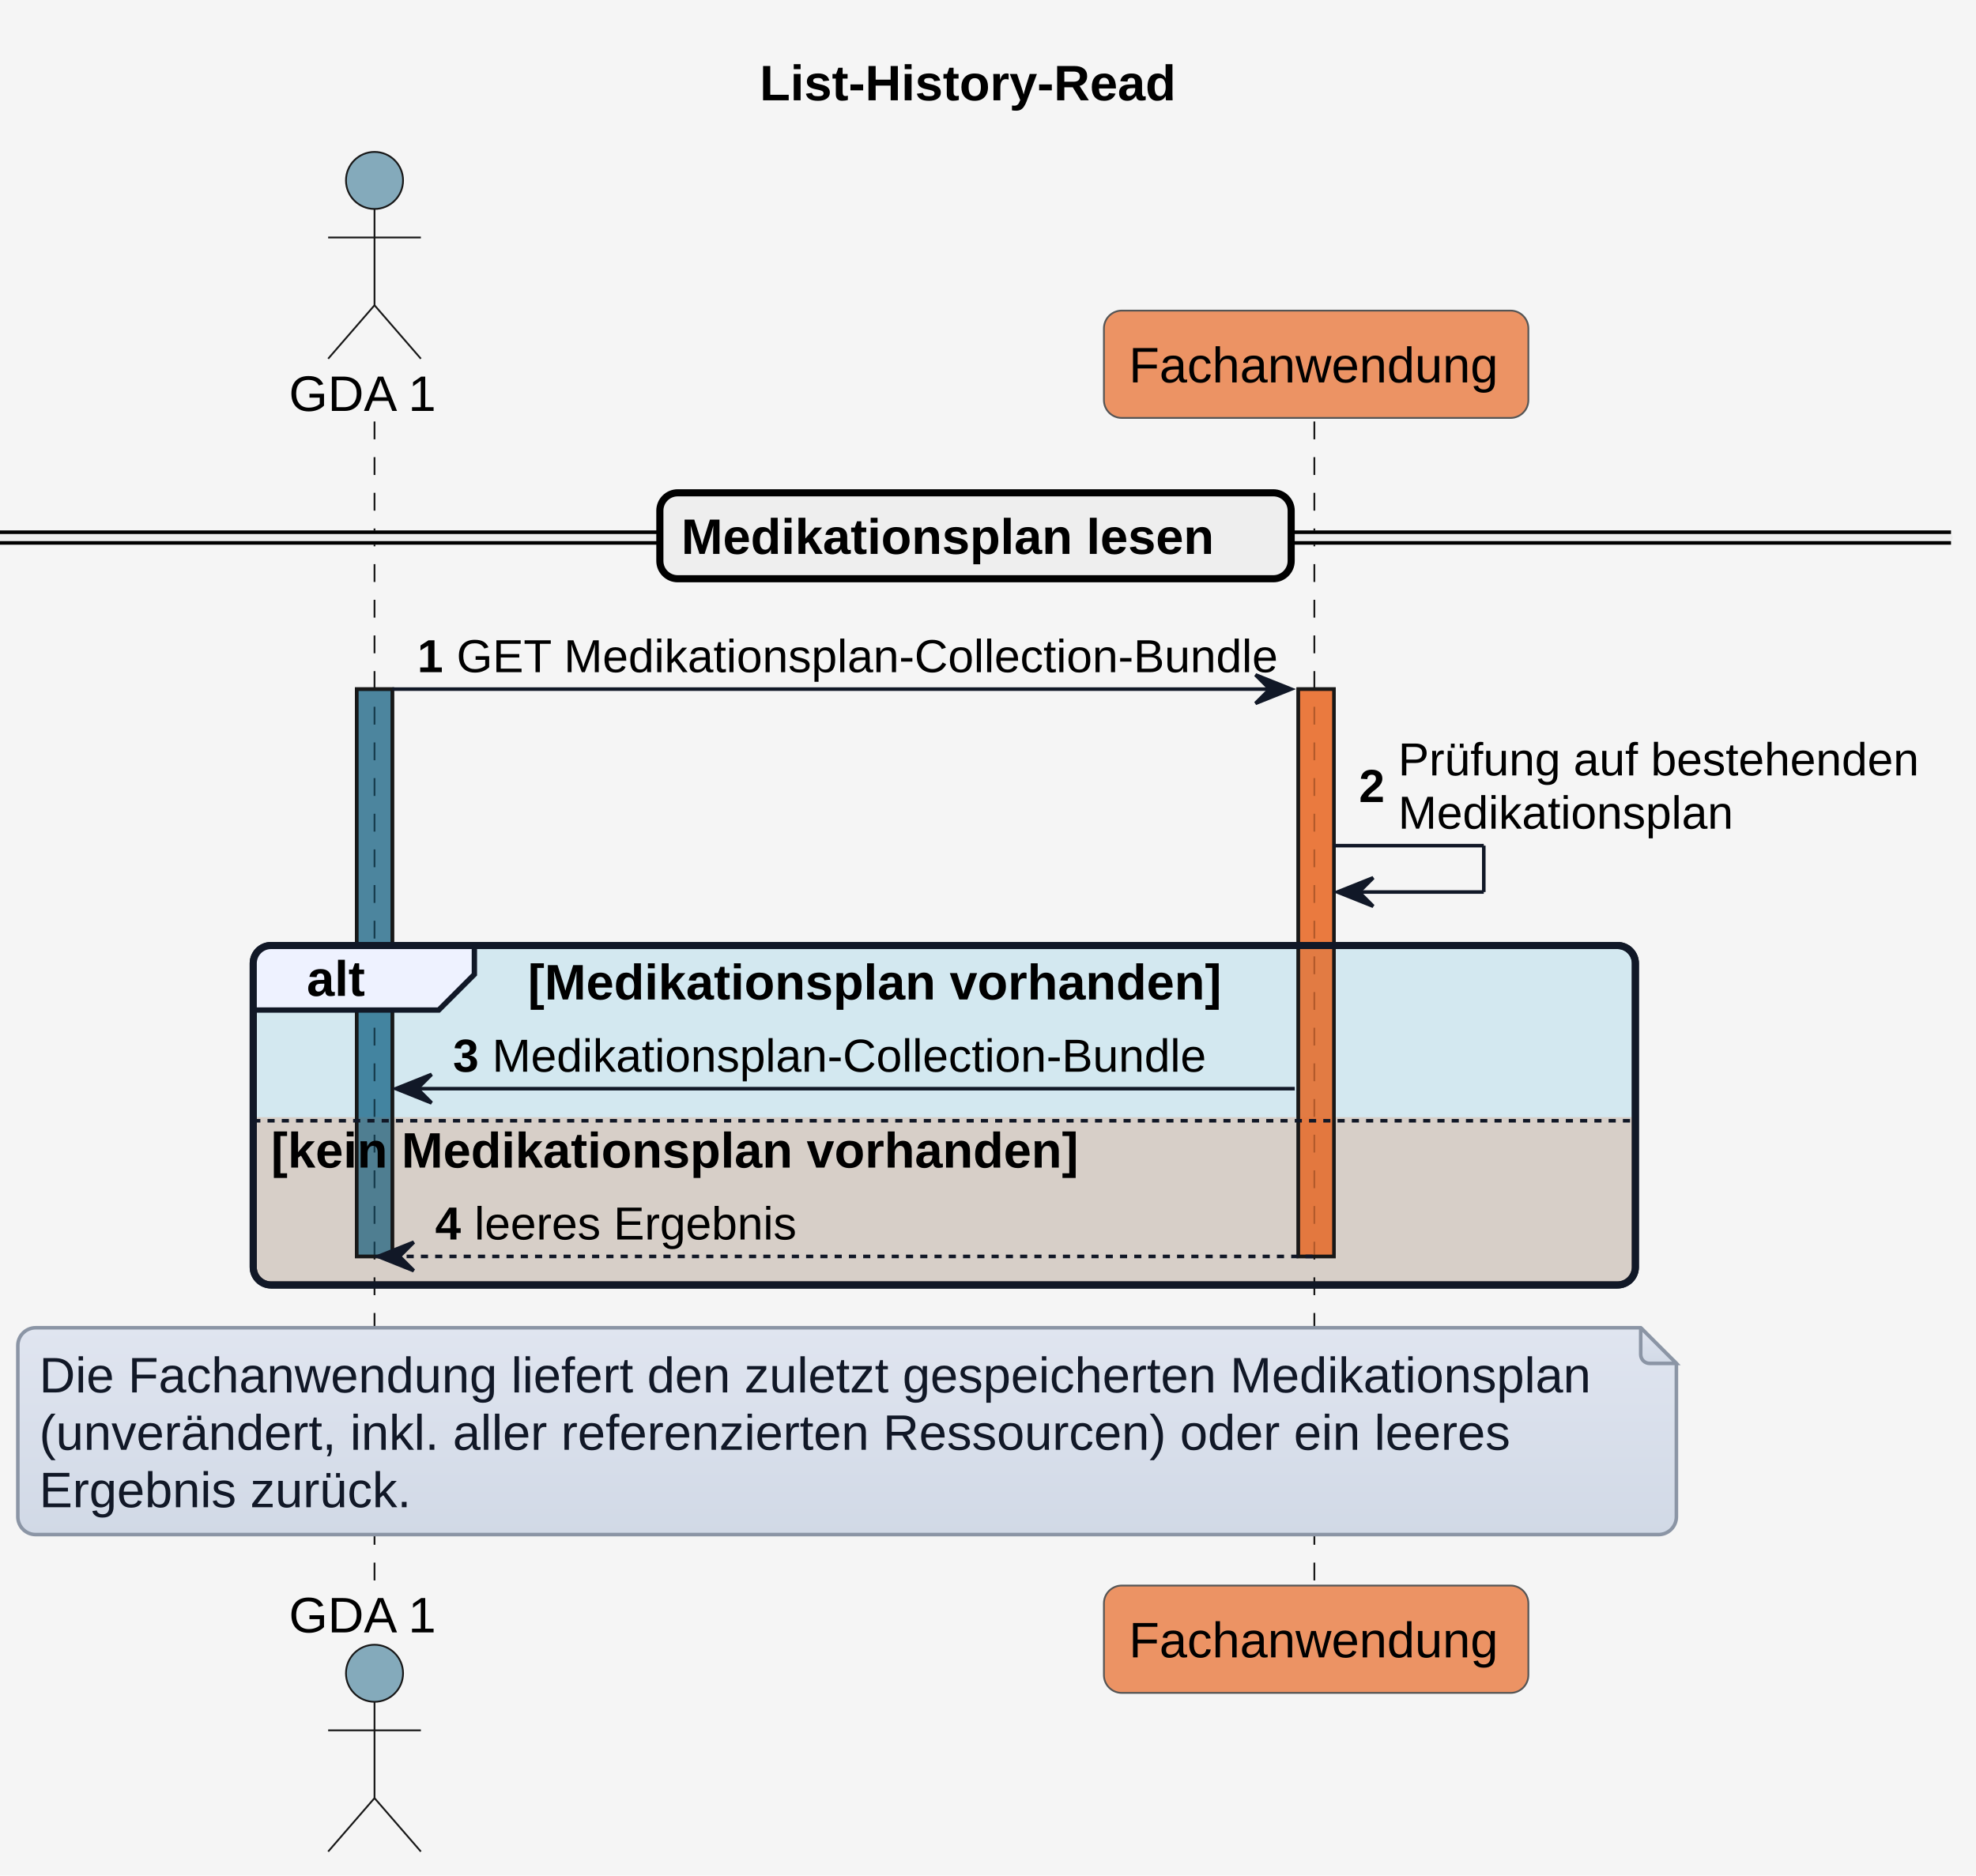
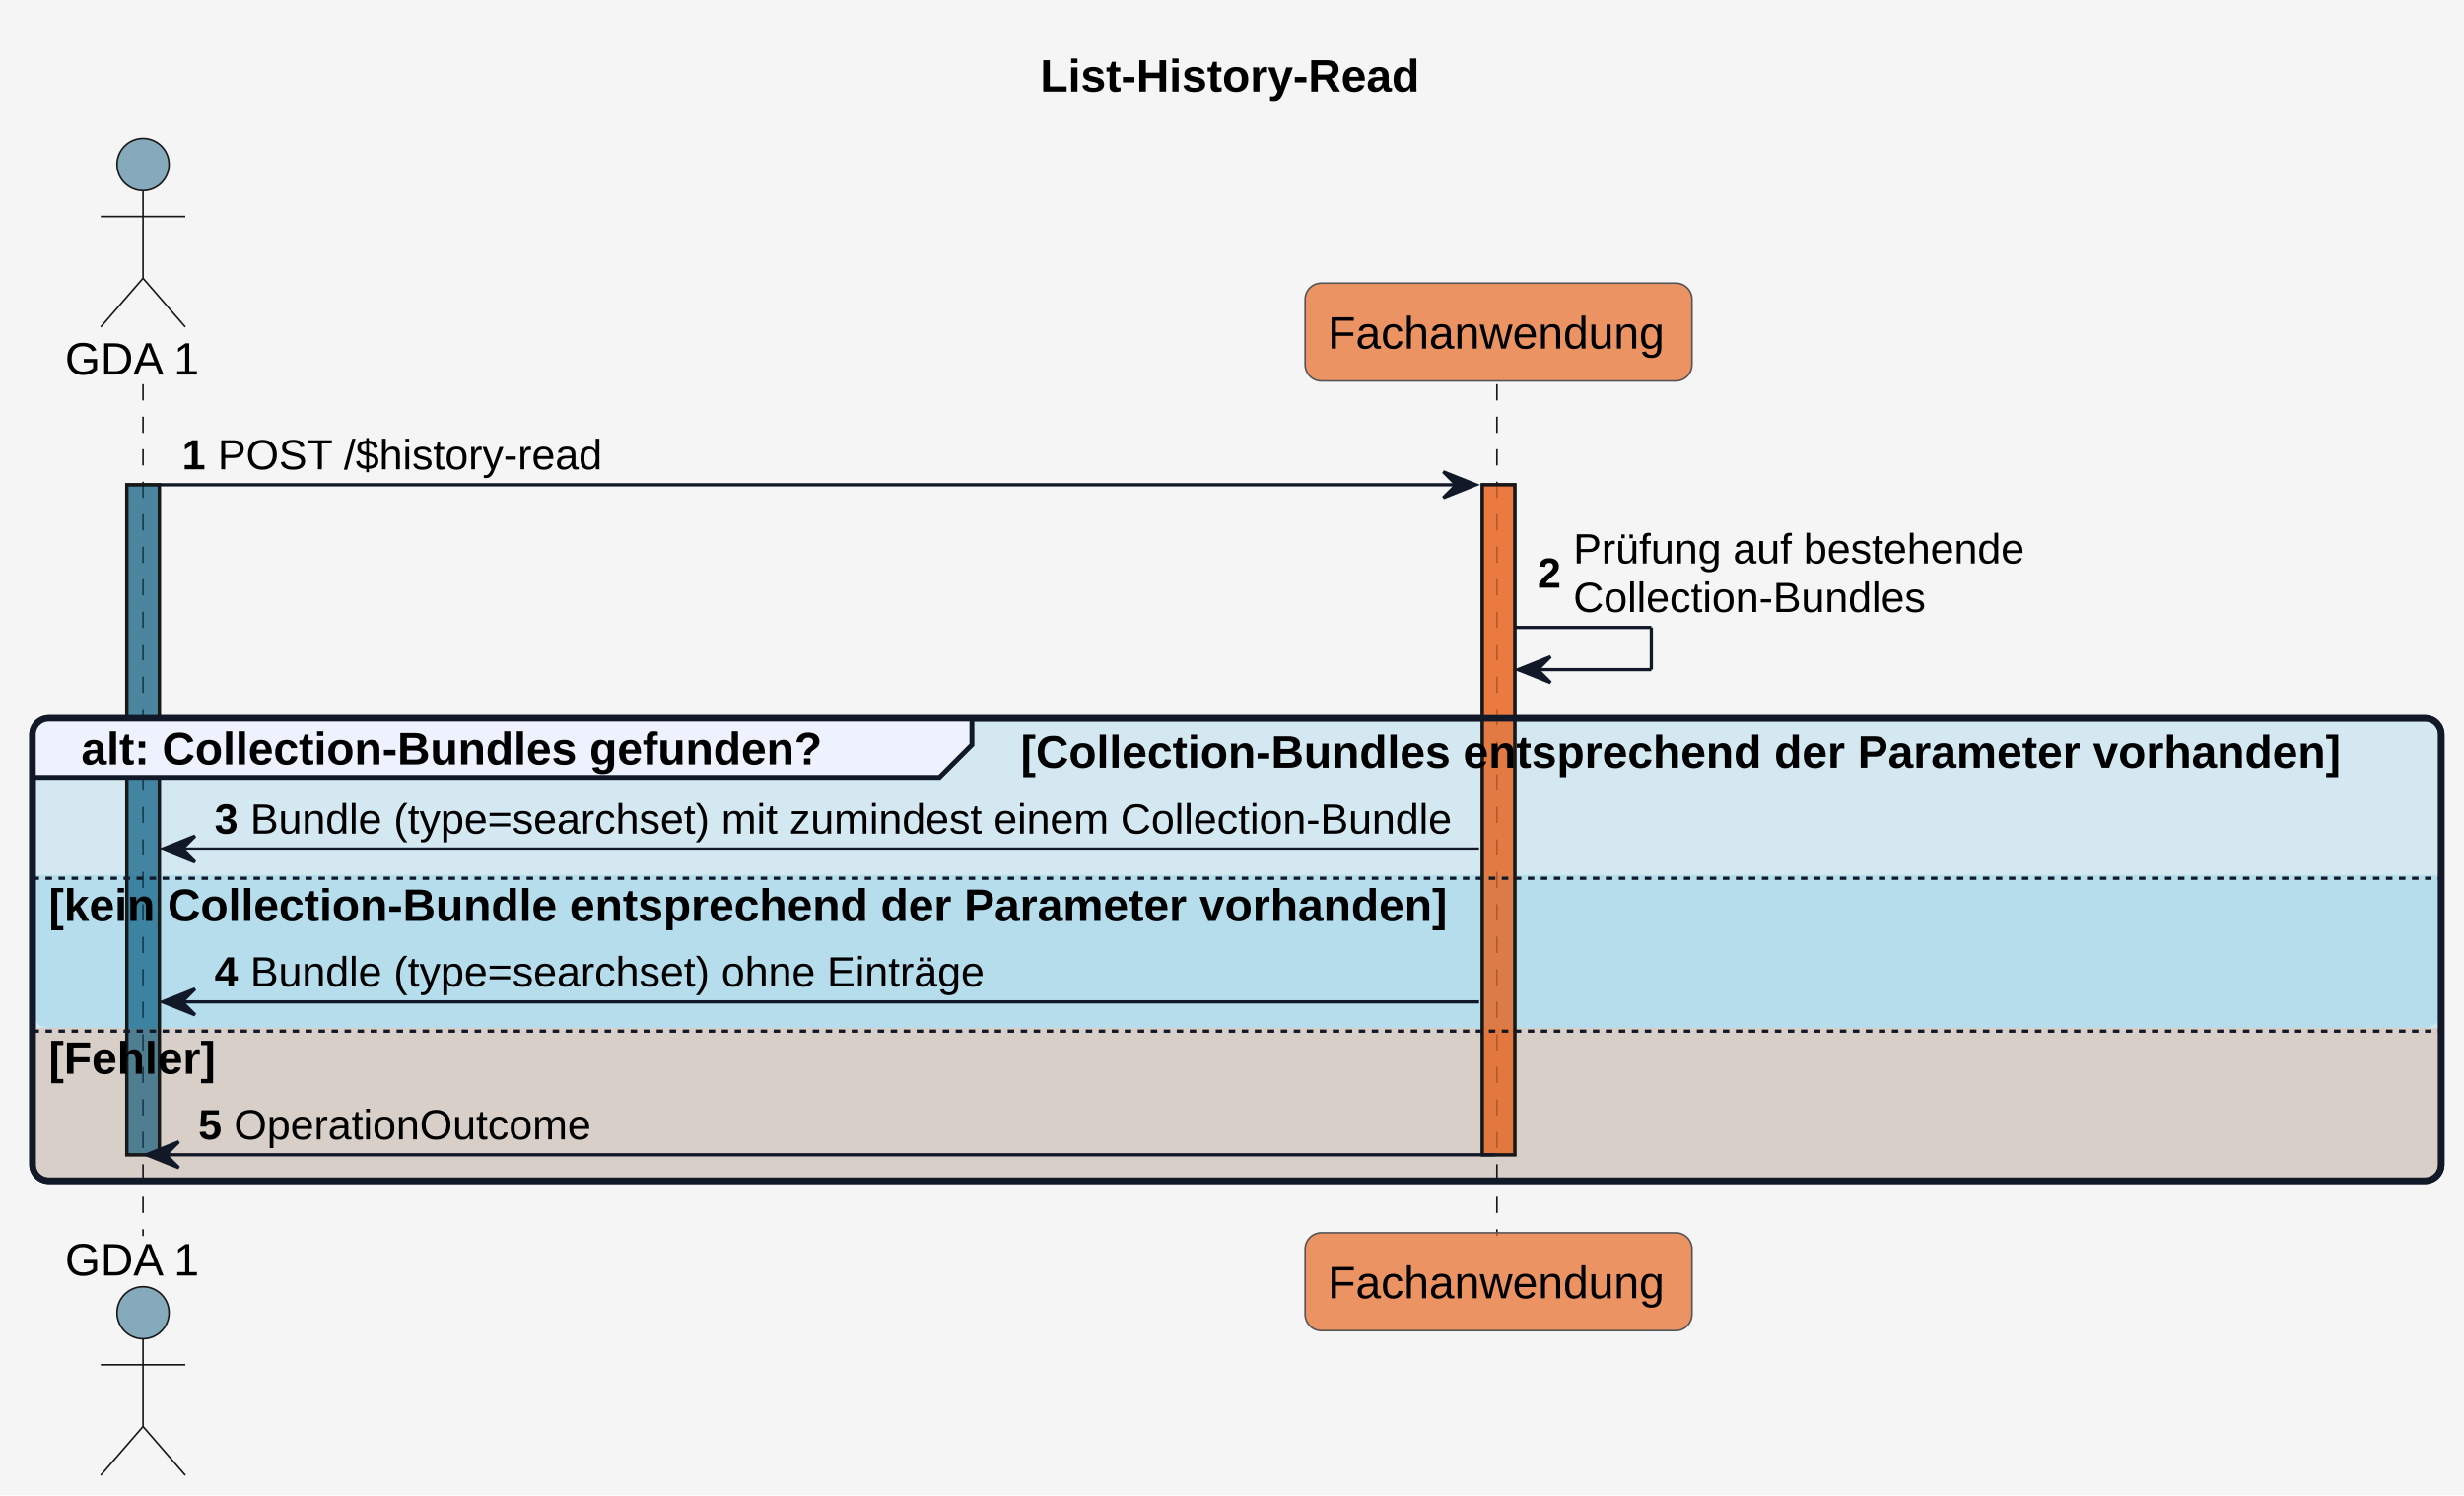
- <svg xmlns="http://www.w3.org/2000/svg" contentStyleType="text/css" height="526px" preserveAspectRatio="none" style="width:554px;height:526px;background:#F5F5F5;" version="1.1" viewBox="0 0 554 526" width="554px" zoomAndPan="magnify">
-   <defs>
-     <linearGradient id="gez2mbaarxoqh0" x1="50%" x2="50%" y1="0%" y2="100%">
-       <stop offset="0%" stop-color="#E0E5F0" />
-       <stop offset="100%" stop-color="#D1D9E6" />
-     </linearGradient>
-   </defs>
+ <svg xmlns="http://www.w3.org/2000/svg" contentStyleType="text/css" height="460px" preserveAspectRatio="none" style="width:758px;height:460px;background:#F5F5F5;" version="1.1" viewBox="0 0 758 460" width="758px" zoomAndPan="magnify">
+   <defs />
  <g>
-     <rect fill="#F5F5F5" height="526" style="stroke:none;stroke-width:1.0;" width="554" x="0" y="0" />
-     <text fill="#000000" font-family="Arial" font-size="14" font-weight="bold" lengthAdjust="spacing" textLength="120" x="213" y="28.132">List-History-Read</text>
-     <rect fill="#156082" fill-opacity="0.502" height="159.091" style="stroke:#181818;stroke-width:1.0;" width="10" x="100" y="193.245" />
-     <rect fill="#E97232" fill-opacity="0.741" height="159.091" style="stroke:#181818;stroke-width:1.0;" width="10" x="364" y="193.245" />
-     <rect fill="#0F9ED5" fill-opacity="0.145" height="95.193" rx="5" ry="5" style="stroke:#111827;stroke-width:2.0;" width="387.5" x="71" y="265.142" />
-     <path d="M71,313.288 L458.5,313.288 L458.5,355.335 A5,5 0 0 1 453.5,360.335 L76,360.335 A5,5 0 0 1 71,355.335 L71,313.288 " fill="#E97132" fill-opacity="0.208" style="stroke:none;stroke-width:1.0;" />
-     <line style="stroke:#181818;stroke-width:0.5;stroke-dasharray:5.0,5.0;" x1="105" x2="105" y1="118.197" y2="445.631" />
-     <line style="stroke:#181818;stroke-width:0.5;stroke-dasharray:5.0,5.0;" x1="368.5" x2="368.5" y1="118.197" y2="445.631" />
-     <text fill="#000000" font-family="Arial" font-size="14" lengthAdjust="spacing" textLength="42" x="81" y="115.231">GDA 1</text>
-     <ellipse cx="105" cy="50.599" fill="#156082" fill-opacity="0.502" rx="8" ry="8" style="stroke:#181818;stroke-width:0.5;" />
-     <path d="M105,58.599 L105,85.599 M92,66.599 L118,66.599 M105,85.599 L92,100.599 M105,85.599 L118,100.599 " fill="none" style="stroke:#181818;stroke-width:0.5;" />
-     <text fill="#000000" font-family="Arial" font-size="14" lengthAdjust="spacing" textLength="42" x="81" y="457.763">GDA 1</text>
-     <ellipse cx="105" cy="469.23" fill="#156082" fill-opacity="0.502" rx="8" ry="8" style="stroke:#181818;stroke-width:0.5;" />
-     <path d="M105,477.23 L105,504.23 M92,485.23 L118,485.23 M105,504.23 L92,519.23 M105,504.23 L118,519.23 " fill="none" style="stroke:#181818;stroke-width:0.5;" />
-     <rect fill="#E97232" fill-opacity="0.741" height="30.099" rx="5" ry="5" style="stroke:#555555;stroke-width:0.5;" width="119" x="309.5" y="87.099" />
-     <text fill="#000000" font-family="Arial" font-size="14" lengthAdjust="spacing" textLength="105" x="316.5" y="107.231">Fachanwendung</text>
-     <rect fill="#E97232" fill-opacity="0.741" height="30.099" rx="5" ry="5" style="stroke:#555555;stroke-width:0.5;" width="119" x="309.5" y="444.631" />
-     <text fill="#000000" font-family="Arial" font-size="14" lengthAdjust="spacing" textLength="105" x="316.5" y="464.763">Fachanwendung</text>
-     <rect fill="#156082" fill-opacity="0.502" height="159.091" style="stroke:#181818;stroke-width:1.0;" width="10" x="100" y="193.245" />
-     <rect fill="#E97232" fill-opacity="0.741" height="159.091" style="stroke:#181818;stroke-width:1.0;" width="10" x="364" y="193.245" />
-     <rect fill="#EEEEEE" height="3" rx="5" ry="5" style="stroke:#EEEEEE;stroke-width:1.0;" width="547" x="0" y="149.247" />
-     <line style="stroke:#000000;stroke-width:1.0;" x1="0" x2="547" y1="149.247" y2="149.247" />
-     <line style="stroke:#000000;stroke-width:1.0;" x1="0" x2="547" y1="152.247" y2="152.247" />
-     <rect fill="#EEEEEE" height="24.099" rx="5" ry="5" style="stroke:#000000;stroke-width:2.0;" width="177" x="185" y="138.197" />
-     <text fill="#000000" font-family="Arial" font-size="14" font-weight="bold" lengthAdjust="spacing" textLength="159" x="191" y="155.329">Medikationsplan lesen</text>
-     <polygon fill="#111827" points="352,189.245,362,193.245,352,197.245,356,193.245" style="stroke:#111827;stroke-width:1.0;" />
-     <line style="stroke:#111827;stroke-width:1.0;" x1="110" x2="358" y1="193.245" y2="193.245" />
-     <text fill="#000000" font-family="Arial" font-size="13" font-weight="bold" lengthAdjust="spacing" textLength="7" x="117" y="188.49">1</text>
-     <text fill="#000000" font-family="Arial" font-size="13" lengthAdjust="spacing" textLength="229" x="128" y="188.49">GET Medikationsplan-Collection-Bundle</text>
-     <line style="stroke:#111827;stroke-width:1.0;" x1="374" x2="416" y1="237.142" y2="237.142" />
-     <line style="stroke:#111827;stroke-width:1.0;" x1="416" x2="416" y1="237.142" y2="250.142" />
-     <line style="stroke:#111827;stroke-width:1.0;" x1="375" x2="416" y1="250.142" y2="250.142" />
-     <polygon fill="#111827" points="385,246.142,375,250.142,385,254.142,381,250.142" style="stroke:#111827;stroke-width:1.0;" />
-     <text fill="#000000" font-family="Arial" font-size="13" font-weight="bold" lengthAdjust="spacing" textLength="7" x="381" y="224.913">2</text>
-     <text fill="#000000" font-family="Arial" font-size="13" lengthAdjust="spacing" textLength="143" x="392" y="217.439">Prüfung auf bestehenden</text>
-     <text fill="#000000" font-family="Arial" font-size="13" lengthAdjust="spacing" textLength="94" x="392" y="232.387">Medikationsplan</text>
-     <path d="M76,265.142 L133,265.142 L133,273.241 L123,283.241 L71,283.241 L71,270.142 A5,5 0 0 1 76,265.142 " fill="#EEF2FF" style="stroke:#111827;stroke-width:1.5;" />
-     <rect fill="none" height="95.193" rx="5" ry="5" style="stroke:#111827;stroke-width:2.0;" width="387.5" x="71" y="265.142" />
-     <text fill="#000000" font-family="Arial" font-size="14" font-weight="bold" lengthAdjust="spacing" textLength="17" x="86" y="279.274">alt</text>
-     <text fill="#000000" font-family="Arial" font-size="14" font-weight="bold" lengthAdjust="spacing" textLength="207" x="148" y="280.274">[Medikationsplan vorhanden]</text>
-     <polygon fill="#111827" points="121,301.288,111,305.288,121,309.288,117,305.288" style="stroke:#111827;stroke-width:1.0;" />
-     <line style="stroke:#111827;stroke-width:1.0;" x1="115" x2="363" y1="305.288" y2="305.288" />
-     <text fill="#000000" font-family="Arial" font-size="13" font-weight="bold" lengthAdjust="spacing" textLength="7" x="127" y="300.533">3</text>
-     <text fill="#000000" font-family="Arial" font-size="13" lengthAdjust="spacing" textLength="199" x="138" y="300.533">Medikationsplan-Collection-Bundle</text>
-     <line style="stroke:#111827;stroke-width:1.0;stroke-dasharray:2.0,2.0;" x1="71" x2="458.5" y1="314.288" y2="314.288" />
-     <text fill="#000000" font-family="Arial" font-size="14" font-weight="bold" lengthAdjust="spacing" textLength="241" x="76" y="327.42">[kein Medikationsplan vorhanden]</text>
-     <polygon fill="#111827" points="116,348.335,106,352.335,116,356.335,112,352.335" style="stroke:#111827;stroke-width:1.0;" />
-     <line style="stroke:#111827;stroke-width:1.0;stroke-dasharray:2.0,2.0;" x1="110" x2="368" y1="352.335" y2="352.335" />
-     <text fill="#000000" font-family="Arial" font-size="13" font-weight="bold" lengthAdjust="spacing" textLength="7" x="122" y="347.581">4</text>
-     <text fill="#000000" font-family="Arial" font-size="13" lengthAdjust="spacing" textLength="90" x="133" y="347.581">leeres Ergebnis</text>
-     <path d="M5,377.335 L5,425.335 A5,5 0 0 0 10,430.335 L465,430.335 A5,5 0 0 0 470,425.335 L470,382.335 L460,372.335 L10,372.335 A5,5 0 0 0 5,377.335 " fill="url(#gez2mbaarxoqh0)" style="stroke:#8B95A5;stroke-width:1.0;" />
-     <path d="M460,372.335 L460,379.835 A2.5,2.5 0 0 0 462.5,382.335 L470,382.335 L460,372.335 " fill="url(#gez2mbaarxoqh0)" style="stroke:#8B95A5;stroke-width:1.0;" />
-     <text fill="#111827" font-family="Arial" font-size="14" lengthAdjust="spacing" textLength="440" x="11" y="390.467">Die Fachanwendung liefert den zuletzt gespeicherten Medikationsplan</text>
-     <text fill="#111827" font-family="Arial" font-size="14" lengthAdjust="spacing" textLength="422" x="11" y="406.566">(unverändert, inkl. aller referenzierten Ressourcen) oder ein leeres</text>
-     <text fill="#111827" font-family="Arial" font-size="14" lengthAdjust="spacing" textLength="105" x="11" y="422.665">Ergebnis zurück.</text>
+     <rect fill="#F5F5F5" height="460" style="stroke:none;stroke-width:1.0;" width="758" x="0" y="0" />
+     <text fill="#000000" font-family="Arial" font-size="14" font-weight="bold" lengthAdjust="spacing" textLength="120" x="320" y="28.132">List-History-Read</text>
+     <rect fill="#156082" fill-opacity="0.502" height="206.138" style="stroke:#181818;stroke-width:1.0;" width="10" x="39" y="149.146" />
+     <rect fill="#E97232" fill-opacity="0.741" height="206.138" style="stroke:#181818;stroke-width:1.0;" width="10" x="456" y="149.146" />
+     <rect fill="#0F9ED5" fill-opacity="0.145" height="142.241" rx="5" ry="5" style="stroke:#111827;stroke-width:2.0;" width="741" x="10" y="221.043" />
+     <path d="M10,269.19 L751,269.19 L751,311.237 A5,5 0 0 1 746,316.237 L15,316.237 A5,5 0 0 1 10,311.237 L10,269.19 " fill="#0F9ED5" fill-opacity="0.145" style="stroke:none;stroke-width:1.0;" />
+     <path d="M10,316.237 L751,316.237 L751,358.284 A5,5 0 0 1 746,363.284 L15,363.284 A5,5 0 0 1 10,358.284 L10,316.237 " fill="#E97132" fill-opacity="0.208" style="stroke:none;stroke-width:1.0;" />
+     <line style="stroke:#181818;stroke-width:0.5;stroke-dasharray:5.0,5.0;" x1="44" x2="44" y1="118.197" y2="380.284" />
+     <line style="stroke:#181818;stroke-width:0.5;stroke-dasharray:5.0,5.0;" x1="460.5" x2="460.5" y1="118.197" y2="380.284" />
+     <text fill="#000000" font-family="Arial" font-size="14" lengthAdjust="spacing" textLength="42" x="20" y="115.231">GDA 1</text>
+     <ellipse cx="44" cy="50.599" fill="#156082" fill-opacity="0.502" rx="8" ry="8" style="stroke:#181818;stroke-width:0.5;" />
+     <path d="M44,58.599 L44,85.599 M31,66.599 L57,66.599 M44,85.599 L31,100.599 M44,85.599 L57,100.599 " fill="none" style="stroke:#181818;stroke-width:0.5;" />
+     <text fill="#000000" font-family="Arial" font-size="14" lengthAdjust="spacing" textLength="42" x="20" y="392.416">GDA 1</text>
+     <ellipse cx="44" cy="403.883" fill="#156082" fill-opacity="0.502" rx="8" ry="8" style="stroke:#181818;stroke-width:0.5;" />
+     <path d="M44,411.883 L44,438.883 M31,419.883 L57,419.883 M44,438.883 L31,453.883 M44,438.883 L57,453.883 " fill="none" style="stroke:#181818;stroke-width:0.5;" />
+     <rect fill="#E97232" fill-opacity="0.741" height="30.099" rx="5" ry="5" style="stroke:#555555;stroke-width:0.5;" width="119" x="401.5" y="87.099" />
+     <text fill="#000000" font-family="Arial" font-size="14" lengthAdjust="spacing" textLength="105" x="408.5" y="107.231">Fachanwendung</text>
+     <rect fill="#E97232" fill-opacity="0.741" height="30.099" rx="5" ry="5" style="stroke:#555555;stroke-width:0.5;" width="119" x="401.5" y="379.284" />
+     <text fill="#000000" font-family="Arial" font-size="14" lengthAdjust="spacing" textLength="105" x="408.5" y="399.416">Fachanwendung</text>
+     <rect fill="#156082" fill-opacity="0.502" height="206.138" style="stroke:#181818;stroke-width:1.0;" width="10" x="39" y="149.146" />
+     <rect fill="#E97232" fill-opacity="0.741" height="206.138" style="stroke:#181818;stroke-width:1.0;" width="10" x="456" y="149.146" />
+     <polygon fill="#111827" points="444,145.146,454,149.146,444,153.146,448,149.146" style="stroke:#111827;stroke-width:1.0;" />
+     <line style="stroke:#111827;stroke-width:1.0;" x1="49" x2="450" y1="149.146" y2="149.146" />
+     <text fill="#000000" font-family="Arial" font-size="13" font-weight="bold" lengthAdjust="spacing" textLength="7" x="56" y="144.391">1</text>
+     <text fill="#000000" font-family="Arial" font-size="13" lengthAdjust="spacing" textLength="118" x="67" y="144.391">POST /$history-read</text>
+     <line style="stroke:#111827;stroke-width:1.0;" x1="466" x2="508" y1="193.043" y2="193.043" />
+     <line style="stroke:#111827;stroke-width:1.0;" x1="508" x2="508" y1="193.043" y2="206.043" />
+     <line style="stroke:#111827;stroke-width:1.0;" x1="467" x2="508" y1="206.043" y2="206.043" />
+     <polygon fill="#111827" points="477,202.043,467,206.043,477,210.043,473,206.043" style="stroke:#111827;stroke-width:1.0;" />
+     <text fill="#000000" font-family="Arial" font-size="13" font-weight="bold" lengthAdjust="spacing" textLength="7" x="473" y="180.814">2</text>
+     <text fill="#000000" font-family="Arial" font-size="13" lengthAdjust="spacing" textLength="136" x="484" y="173.34">Prüfung auf bestehende</text>
+     <text fill="#000000" font-family="Arial" font-size="13" lengthAdjust="spacing" textLength="108" x="484" y="188.289">Collection-Bundles</text>
+     <path d="M15,221.043 L299,221.043 L299,229.142 L289,239.142 L10,239.142 L10,226.043 A5,5 0 0 1 15,221.043 " fill="#EEF2FF" style="stroke:#111827;stroke-width:1.5;" />
+     <rect fill="none" height="142.241" rx="5" ry="5" style="stroke:#111827;stroke-width:2.0;" width="741" x="10" y="221.043" />
+     <text fill="#000000" font-family="Arial" font-size="14" font-weight="bold" lengthAdjust="spacing" textLength="240" x="25" y="235.175">alt: Collection-Bundles gefunden?</text>
+     <text fill="#000000" font-family="Arial" font-size="14" font-weight="bold" lengthAdjust="spacing" textLength="432" x="314" y="236.175">[Collection-Bundles entsprechend der Parameter vorhanden]</text>
+     <polygon fill="#111827" points="60,257.19,50,261.19,60,265.19,56,261.19" style="stroke:#111827;stroke-width:1.0;" />
+     <line style="stroke:#111827;stroke-width:1.0;" x1="54" x2="455" y1="261.19" y2="261.19" />
+     <text fill="#000000" font-family="Arial" font-size="13" font-weight="bold" lengthAdjust="spacing" textLength="7" x="66" y="256.435">3</text>
+     <text fill="#000000" font-family="Arial" font-size="13" lengthAdjust="spacing" textLength="372" x="77" y="256.435">Bundle (type=searchset) mit zumindest einem Collection-Bundle</text>
+     <line style="stroke:#111827;stroke-width:1.0;stroke-dasharray:2.0,2.0;" x1="10" x2="751" y1="270.19" y2="270.19" />
+     <text fill="#000000" font-family="Arial" font-size="14" font-weight="bold" lengthAdjust="spacing" textLength="458" x="15" y="283.321">[kein Collection-Bundle entsprechend der Parameter vorhanden]</text>
+     <polygon fill="#111827" points="60,304.237,50,308.237,60,312.237,56,308.237" style="stroke:#111827;stroke-width:1.0;" />
+     <line style="stroke:#111827;stroke-width:1.0;" x1="54" x2="455" y1="308.237" y2="308.237" />
+     <text fill="#000000" font-family="Arial" font-size="13" font-weight="bold" lengthAdjust="spacing" textLength="7" x="66" y="303.482">4</text>
+     <text fill="#000000" font-family="Arial" font-size="13" lengthAdjust="spacing" textLength="226" x="77" y="303.482">Bundle (type=searchset) ohne Einträge</text>
+     <line style="stroke:#111827;stroke-width:1.0;stroke-dasharray:2.0,2.0;" x1="10" x2="751" y1="317.237" y2="317.237" />
+     <text fill="#000000" font-family="Arial" font-size="14" font-weight="bold" lengthAdjust="spacing" textLength="56" x="15" y="330.369">[Fehler]</text>
+     <polygon fill="#111827" points="55,351.284,45,355.284,55,359.284,51,355.284" style="stroke:#111827;stroke-width:1.0;" />
+     <line style="stroke:#111827;stroke-width:1.0;" x1="49" x2="460" y1="355.284" y2="355.284" />
+     <text fill="#000000" font-family="Arial" font-size="13" font-weight="bold" lengthAdjust="spacing" textLength="7" x="61" y="350.529">5</text>
+     <text fill="#000000" font-family="Arial" font-size="13" lengthAdjust="spacing" textLength="109" x="72" y="350.529">OperationOutcome</text>
  </g>
</svg>
